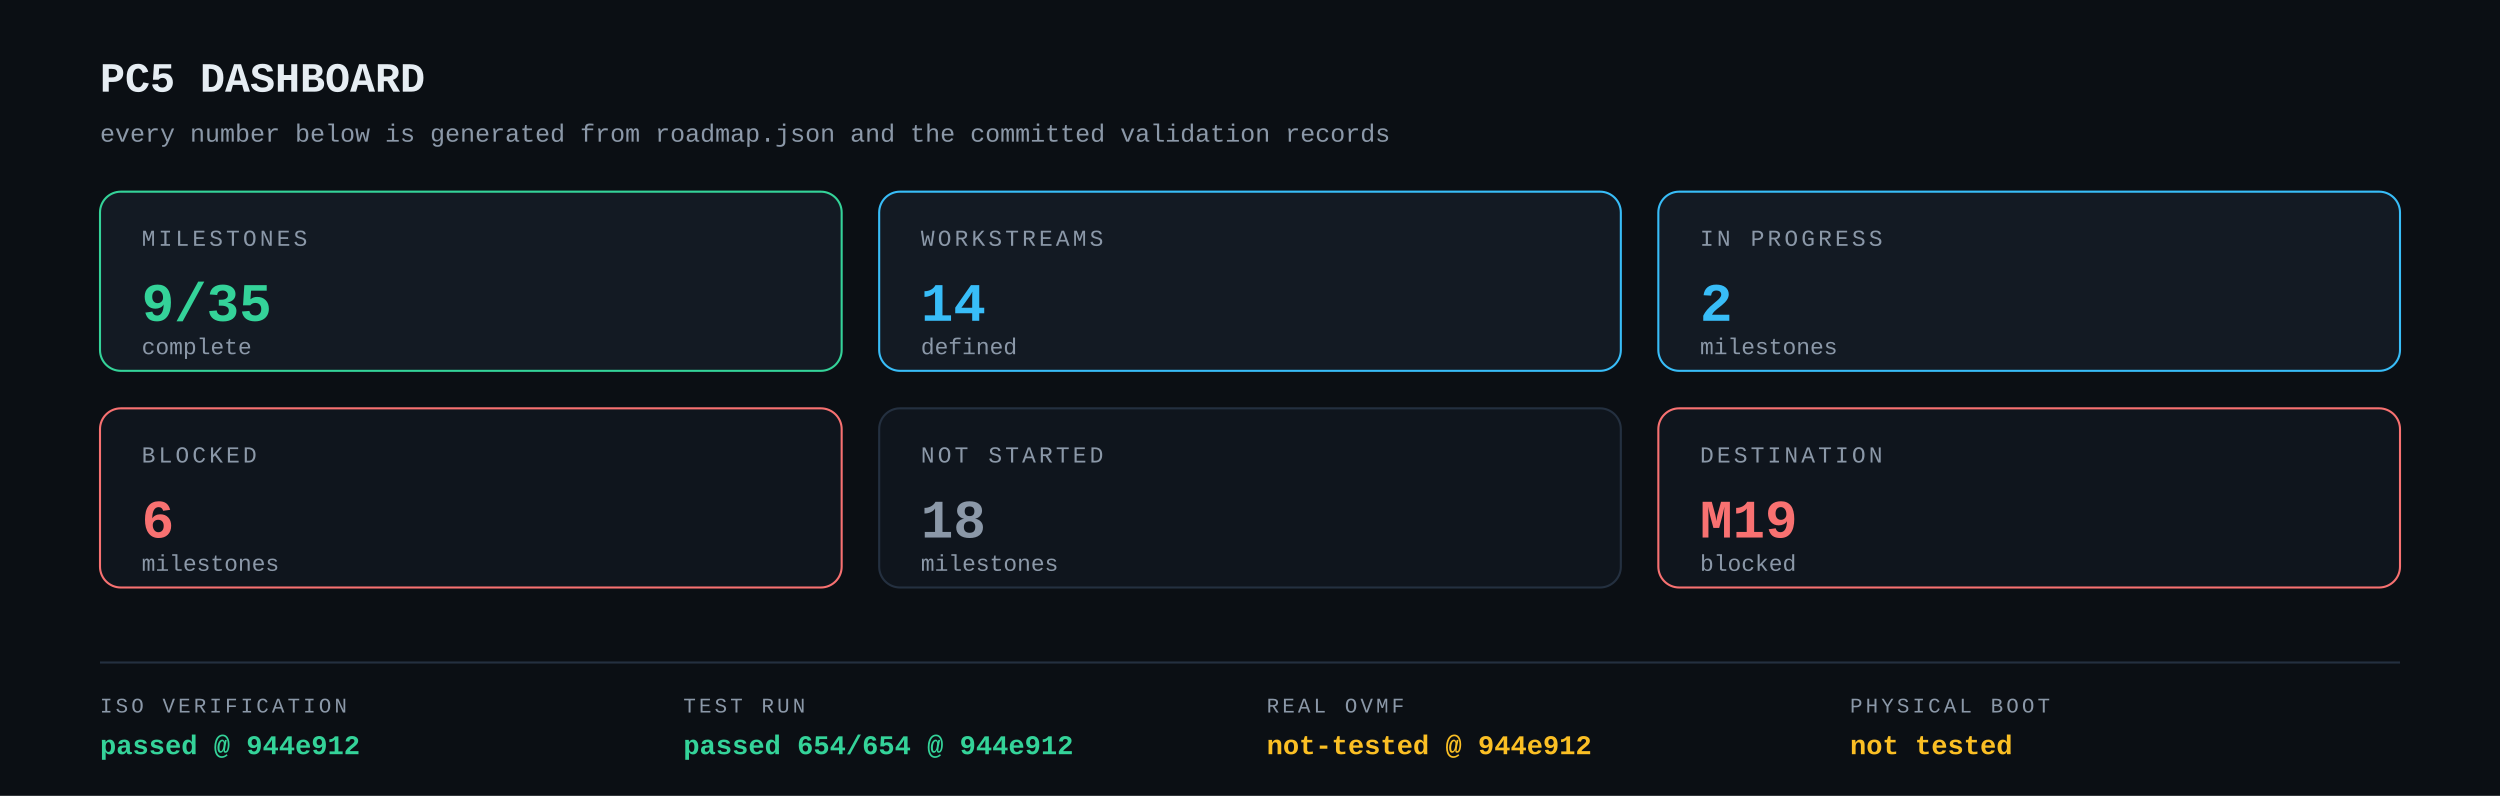
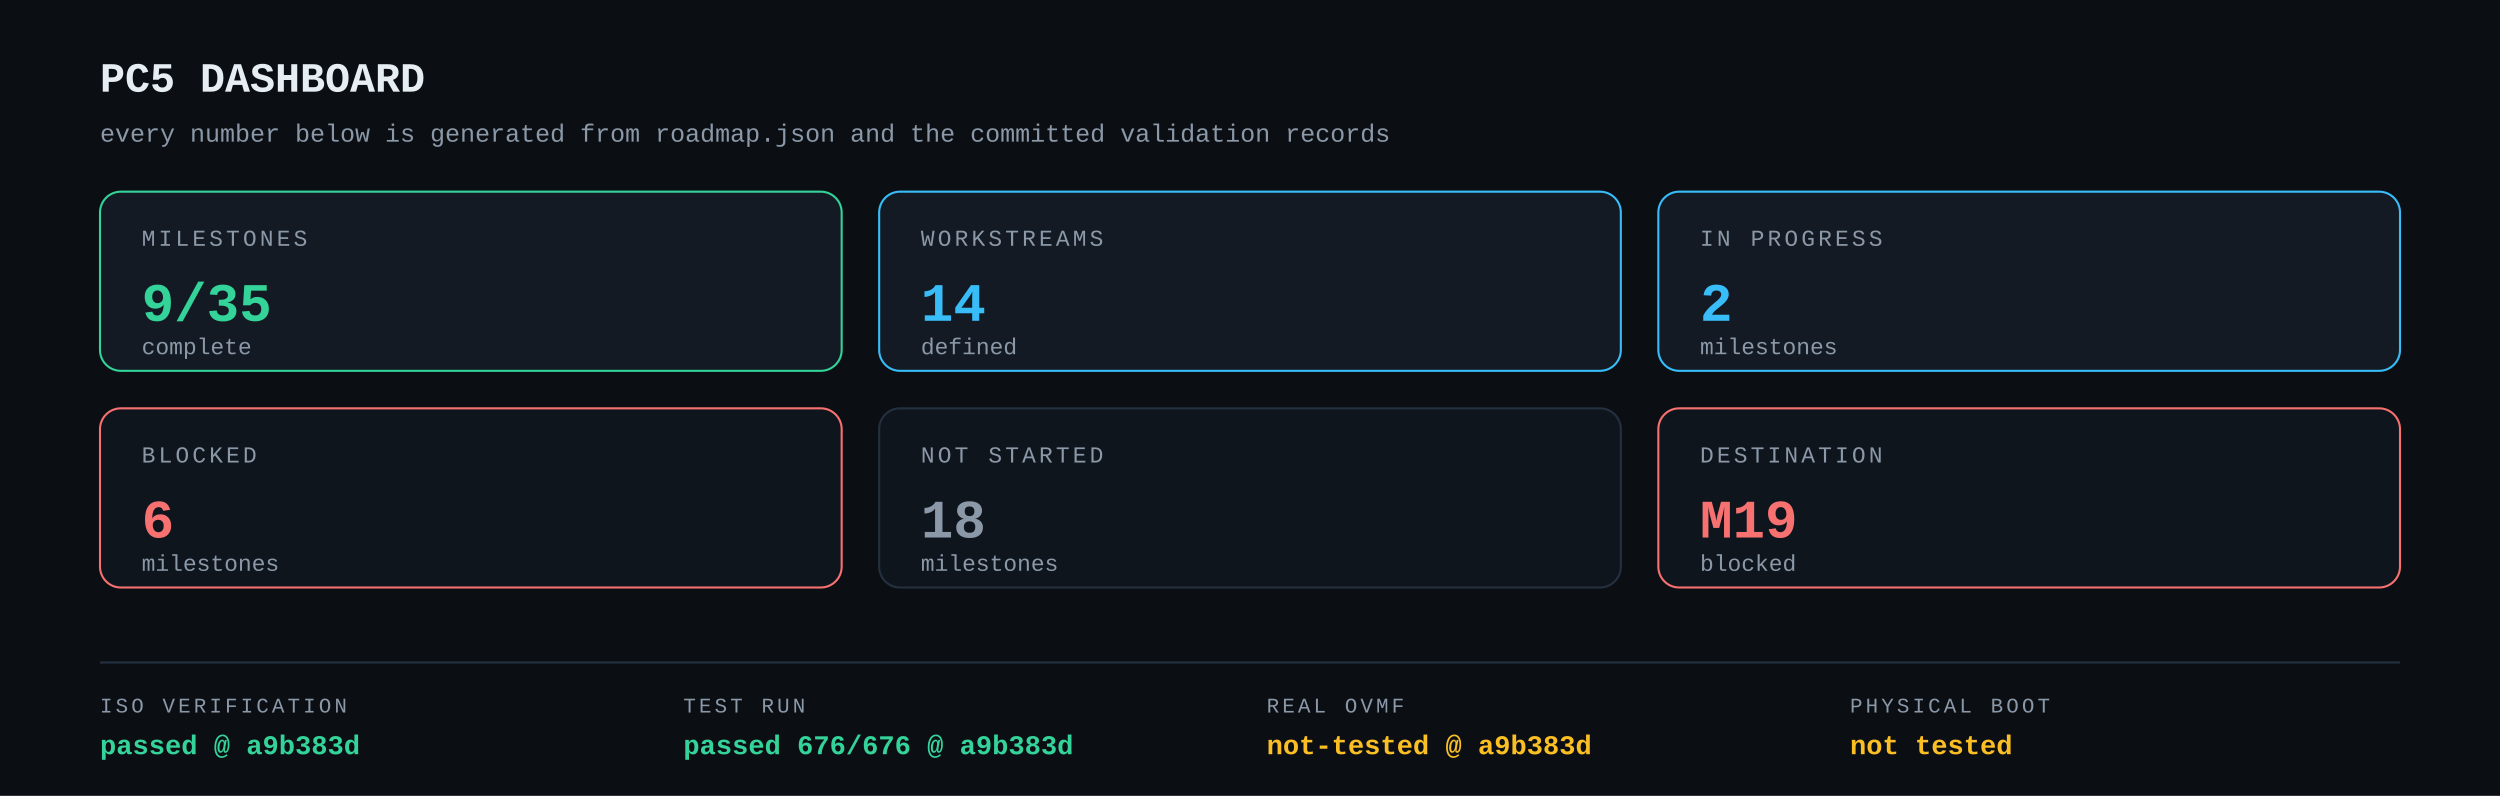
<svg xmlns="http://www.w3.org/2000/svg" width="1200" height="382" viewBox="0 0 1200 382" role="img" aria-labelledby="t d">
  <rect width="1200" height="382" fill="#0b0f14" />
  <text x="48" y="44" font-family="'JetBrains Mono','SFMono-Regular',Consolas,'Liberation Mono',Menlo,monospace" font-size="20" fill="#e6edf3" font-weight="bold" text-anchor="start">PC5 DASHBOARD</text>
  <text x="48" y="68" font-family="'JetBrains Mono','SFMono-Regular',Consolas,'Liberation Mono',Menlo,monospace" font-size="12" fill="#8b98a8" font-weight="normal" text-anchor="start">every number below is generated from roadmap.json and the committed validation records</text>
  <rect x="48" y="92" width="356" height="86" rx="10" fill="#131a23" stroke="#34d399" />
  <text x="68" y="118" font-family="'JetBrains Mono','SFMono-Regular',Consolas,'Liberation Mono',Menlo,monospace" font-size="11" fill="#8b98a8" font-weight="normal" text-anchor="start" letter-spacing="1.5">MILESTONES</text>
  <text x="68" y="154" font-family="'JetBrains Mono','SFMono-Regular',Consolas,'Liberation Mono',Menlo,monospace" font-size="26" fill="#34d399" font-weight="bold" text-anchor="start">9/35</text>
  <text x="68" y="170" font-family="'JetBrains Mono','SFMono-Regular',Consolas,'Liberation Mono',Menlo,monospace" font-size="11" fill="#8b98a8" font-weight="normal" text-anchor="start">complete</text>
  <rect x="422" y="92" width="356" height="86" rx="10" fill="#131a23" stroke="#38bdf8" />
  <text x="442" y="118" font-family="'JetBrains Mono','SFMono-Regular',Consolas,'Liberation Mono',Menlo,monospace" font-size="11" fill="#8b98a8" font-weight="normal" text-anchor="start" letter-spacing="1.5">WORKSTREAMS</text>
  <text x="442" y="154" font-family="'JetBrains Mono','SFMono-Regular',Consolas,'Liberation Mono',Menlo,monospace" font-size="26" fill="#38bdf8" font-weight="bold" text-anchor="start">14</text>
  <text x="442" y="170" font-family="'JetBrains Mono','SFMono-Regular',Consolas,'Liberation Mono',Menlo,monospace" font-size="11" fill="#8b98a8" font-weight="normal" text-anchor="start">defined</text>
  <rect x="796" y="92" width="356" height="86" rx="10" fill="#131a23" stroke="#38bdf8" />
  <text x="816" y="118" font-family="'JetBrains Mono','SFMono-Regular',Consolas,'Liberation Mono',Menlo,monospace" font-size="11" fill="#8b98a8" font-weight="normal" text-anchor="start" letter-spacing="1.5">IN PROGRESS</text>
  <text x="816" y="154" font-family="'JetBrains Mono','SFMono-Regular',Consolas,'Liberation Mono',Menlo,monospace" font-size="26" fill="#38bdf8" font-weight="bold" text-anchor="start">2</text>
  <text x="816" y="170" font-family="'JetBrains Mono','SFMono-Regular',Consolas,'Liberation Mono',Menlo,monospace" font-size="11" fill="#8b98a8" font-weight="normal" text-anchor="start">milestones</text>
  <rect x="48" y="196" width="356" height="86" rx="10" fill="#0f151d" stroke="#f87171" />
  <text x="68" y="222" font-family="'JetBrains Mono','SFMono-Regular',Consolas,'Liberation Mono',Menlo,monospace" font-size="11" fill="#8b98a8" font-weight="normal" text-anchor="start" letter-spacing="1.5">BLOCKED</text>
  <text x="68" y="258" font-family="'JetBrains Mono','SFMono-Regular',Consolas,'Liberation Mono',Menlo,monospace" font-size="26" fill="#f87171" font-weight="bold" text-anchor="start">6</text>
  <text x="68" y="274" font-family="'JetBrains Mono','SFMono-Regular',Consolas,'Liberation Mono',Menlo,monospace" font-size="11" fill="#8b98a8" font-weight="normal" text-anchor="start">milestones</text>
  <rect x="422" y="196" width="356" height="86" rx="10" fill="#0f151d" stroke="#243040" />
  <text x="442" y="222" font-family="'JetBrains Mono','SFMono-Regular',Consolas,'Liberation Mono',Menlo,monospace" font-size="11" fill="#8b98a8" font-weight="normal" text-anchor="start" letter-spacing="1.5">NOT STARTED</text>
  <text x="442" y="258" font-family="'JetBrains Mono','SFMono-Regular',Consolas,'Liberation Mono',Menlo,monospace" font-size="26" fill="#8b98a8" font-weight="bold" text-anchor="start">18</text>
  <text x="442" y="274" font-family="'JetBrains Mono','SFMono-Regular',Consolas,'Liberation Mono',Menlo,monospace" font-size="11" fill="#8b98a8" font-weight="normal" text-anchor="start">milestones</text>
  <rect x="796" y="196" width="356" height="86" rx="10" fill="#0f151d" stroke="#f87171" />
  <text x="816" y="222" font-family="'JetBrains Mono','SFMono-Regular',Consolas,'Liberation Mono',Menlo,monospace" font-size="11" fill="#8b98a8" font-weight="normal" text-anchor="start" letter-spacing="1.5">DESTINATION</text>
  <text x="816" y="258" font-family="'JetBrains Mono','SFMono-Regular',Consolas,'Liberation Mono',Menlo,monospace" font-size="26" fill="#f87171" font-weight="bold" text-anchor="start">M19</text>
  <text x="816" y="274" font-family="'JetBrains Mono','SFMono-Regular',Consolas,'Liberation Mono',Menlo,monospace" font-size="11" fill="#8b98a8" font-weight="normal" text-anchor="start">blocked</text>
  <line x1="48" y1="318" x2="1152" y2="318" stroke="#243040" />
  <text x="48" y="342" font-family="'JetBrains Mono','SFMono-Regular',Consolas,'Liberation Mono',Menlo,monospace" font-size="10" fill="#8b98a8" font-weight="normal" text-anchor="start" letter-spacing="1.5">ISO VERIFICATION</text>
-   <text x="48" y="362" font-family="'JetBrains Mono','SFMono-Regular',Consolas,'Liberation Mono',Menlo,monospace" font-size="13" fill="#34d399" font-weight="bold" text-anchor="start">passed @ 944e912</text>
+   <text x="48" y="362" font-family="'JetBrains Mono','SFMono-Regular',Consolas,'Liberation Mono',Menlo,monospace" font-size="13" fill="#34d399" font-weight="bold" text-anchor="start">passed @ a9b383d</text>
  <text x="328" y="342" font-family="'JetBrains Mono','SFMono-Regular',Consolas,'Liberation Mono',Menlo,monospace" font-size="10" fill="#8b98a8" font-weight="normal" text-anchor="start" letter-spacing="1.5">TEST RUN</text>
-   <text x="328" y="362" font-family="'JetBrains Mono','SFMono-Regular',Consolas,'Liberation Mono',Menlo,monospace" font-size="13" fill="#34d399" font-weight="bold" text-anchor="start">passed 654/654 @ 944e912</text>
+   <text x="328" y="362" font-family="'JetBrains Mono','SFMono-Regular',Consolas,'Liberation Mono',Menlo,monospace" font-size="13" fill="#34d399" font-weight="bold" text-anchor="start">passed 676/676 @ a9b383d</text>
  <text x="608" y="342" font-family="'JetBrains Mono','SFMono-Regular',Consolas,'Liberation Mono',Menlo,monospace" font-size="10" fill="#8b98a8" font-weight="normal" text-anchor="start" letter-spacing="1.5">REAL OVMF</text>
-   <text x="608" y="362" font-family="'JetBrains Mono','SFMono-Regular',Consolas,'Liberation Mono',Menlo,monospace" font-size="13" fill="#fbbf24" font-weight="bold" text-anchor="start">not-tested @ 944e912</text>
+   <text x="608" y="362" font-family="'JetBrains Mono','SFMono-Regular',Consolas,'Liberation Mono',Menlo,monospace" font-size="13" fill="#fbbf24" font-weight="bold" text-anchor="start">not-tested @ a9b383d</text>
  <text x="888" y="342" font-family="'JetBrains Mono','SFMono-Regular',Consolas,'Liberation Mono',Menlo,monospace" font-size="10" fill="#8b98a8" font-weight="normal" text-anchor="start" letter-spacing="1.5">PHYSICAL BOOT</text>
  <text x="888" y="362" font-family="'JetBrains Mono','SFMono-Regular',Consolas,'Liberation Mono',Menlo,monospace" font-size="13" fill="#fbbf24" font-weight="bold" text-anchor="start">not tested</text>
</svg>
